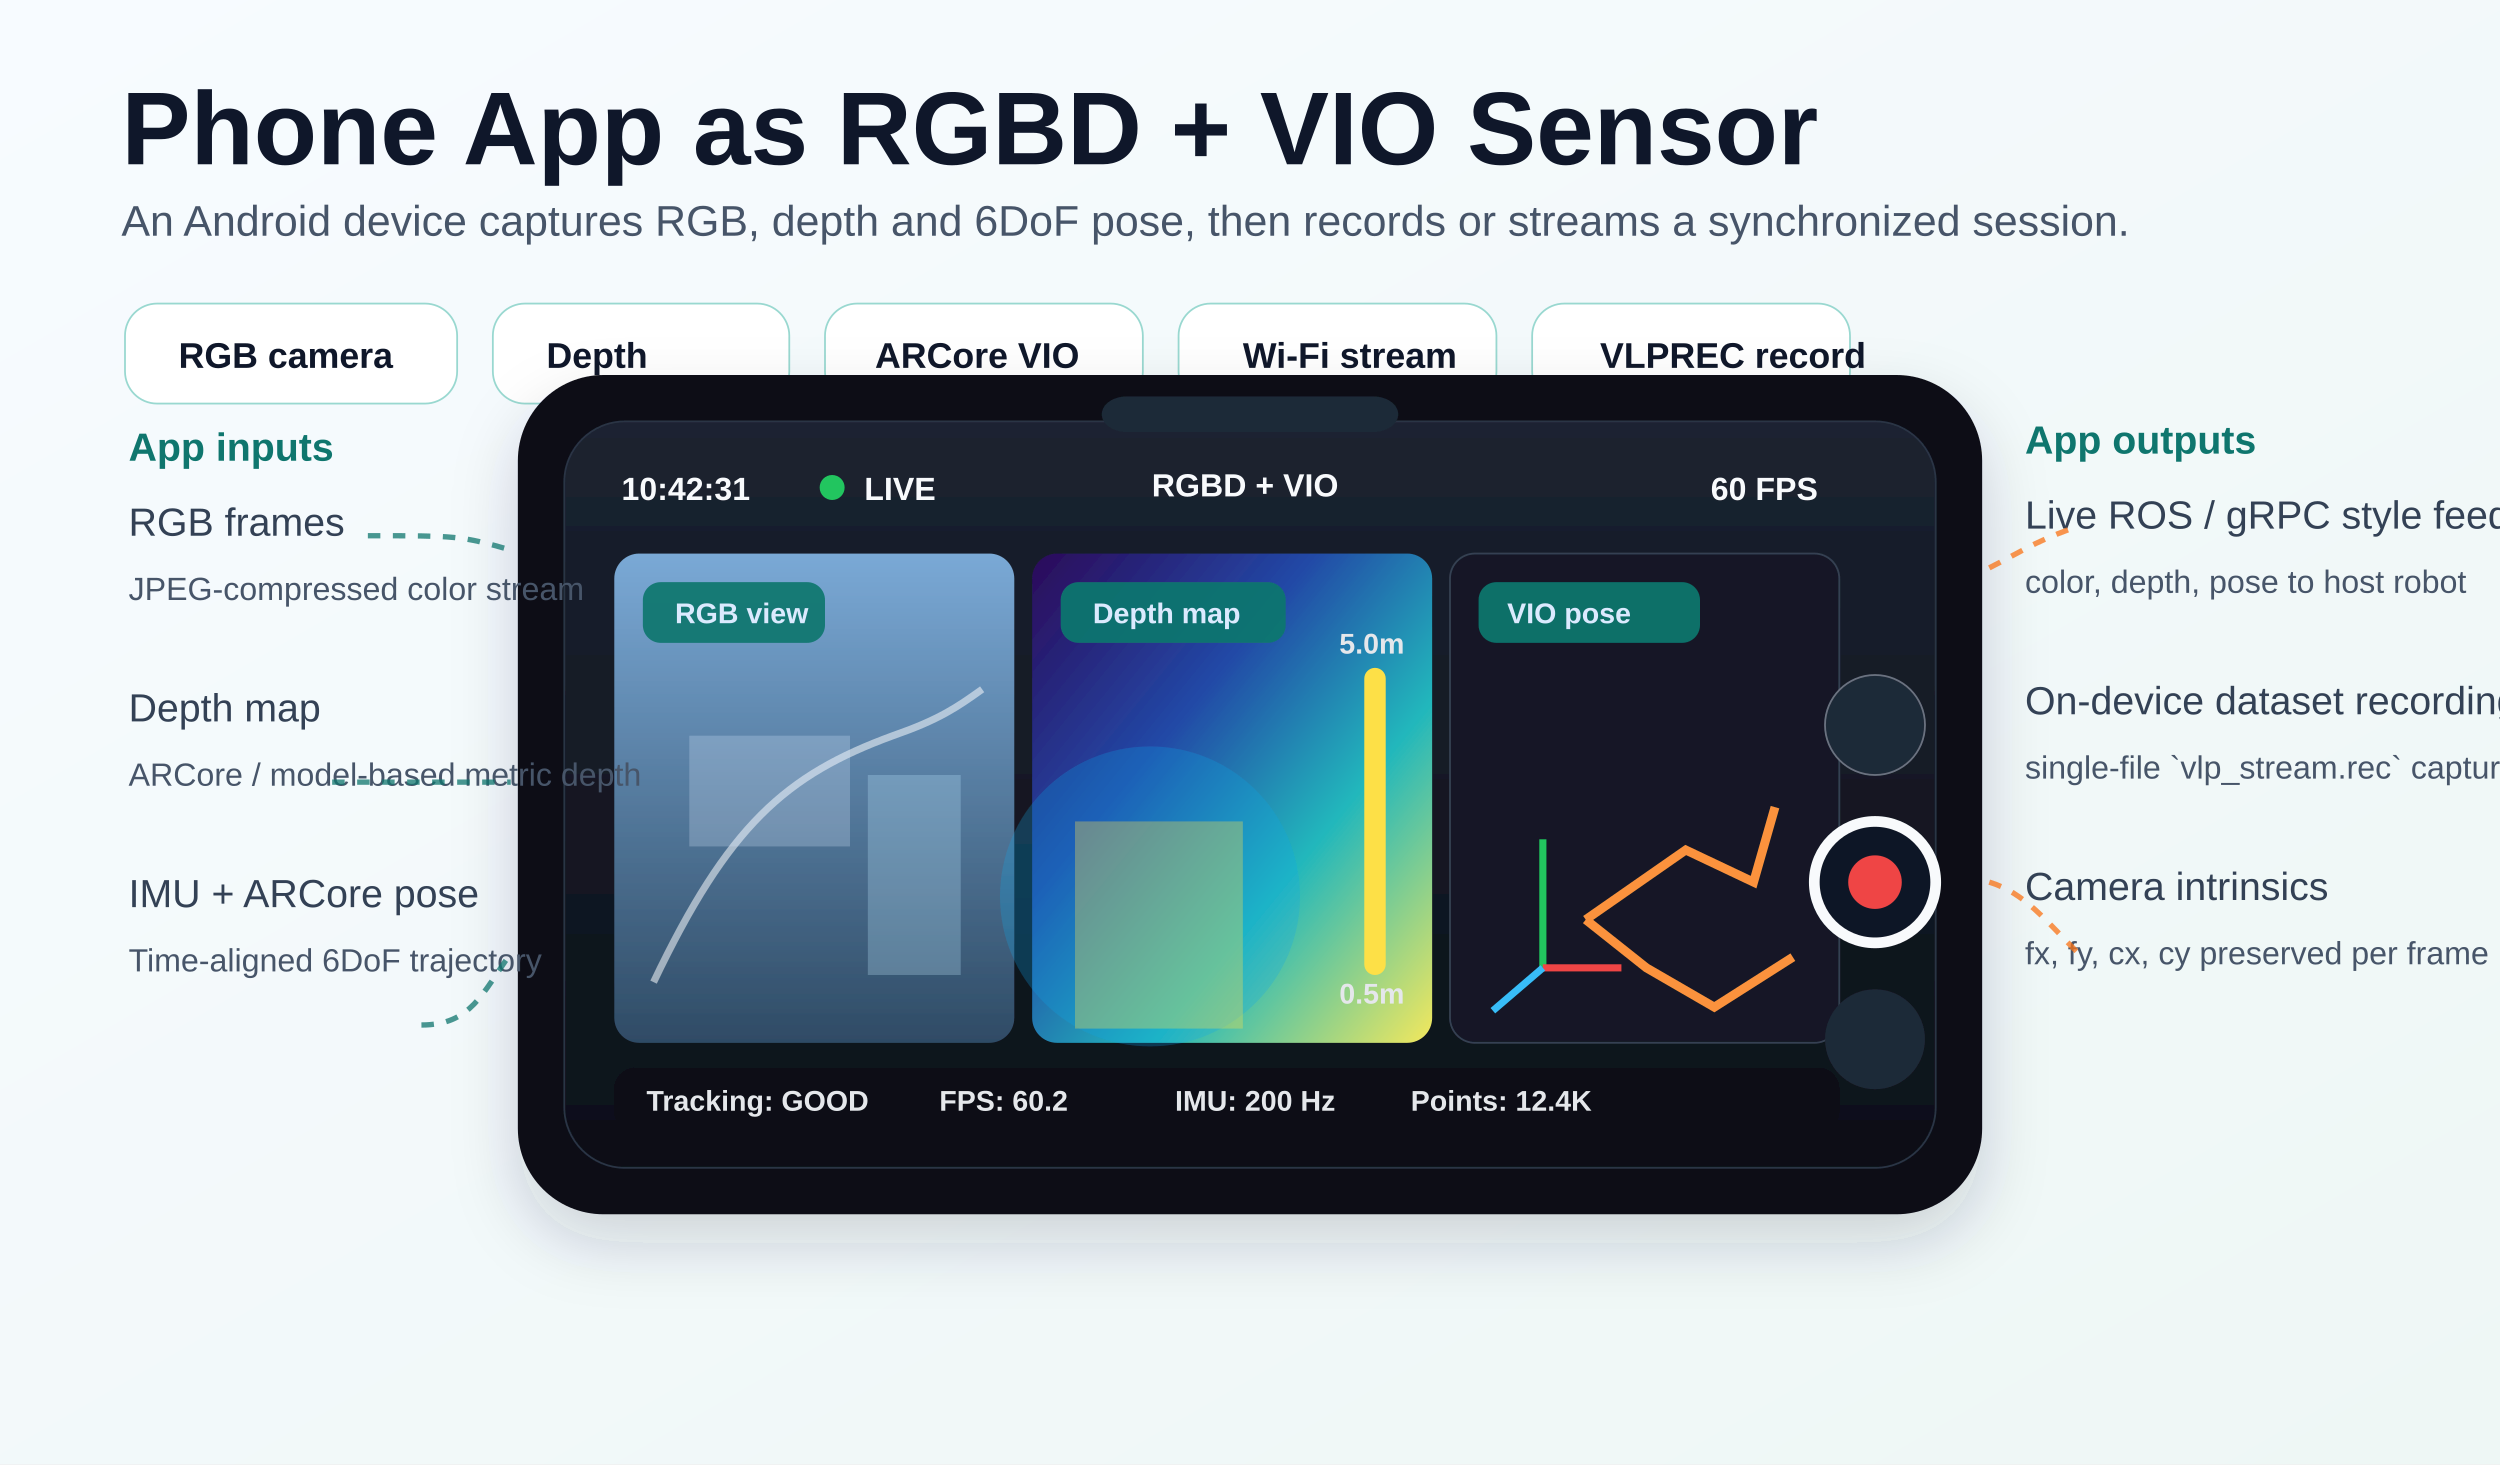
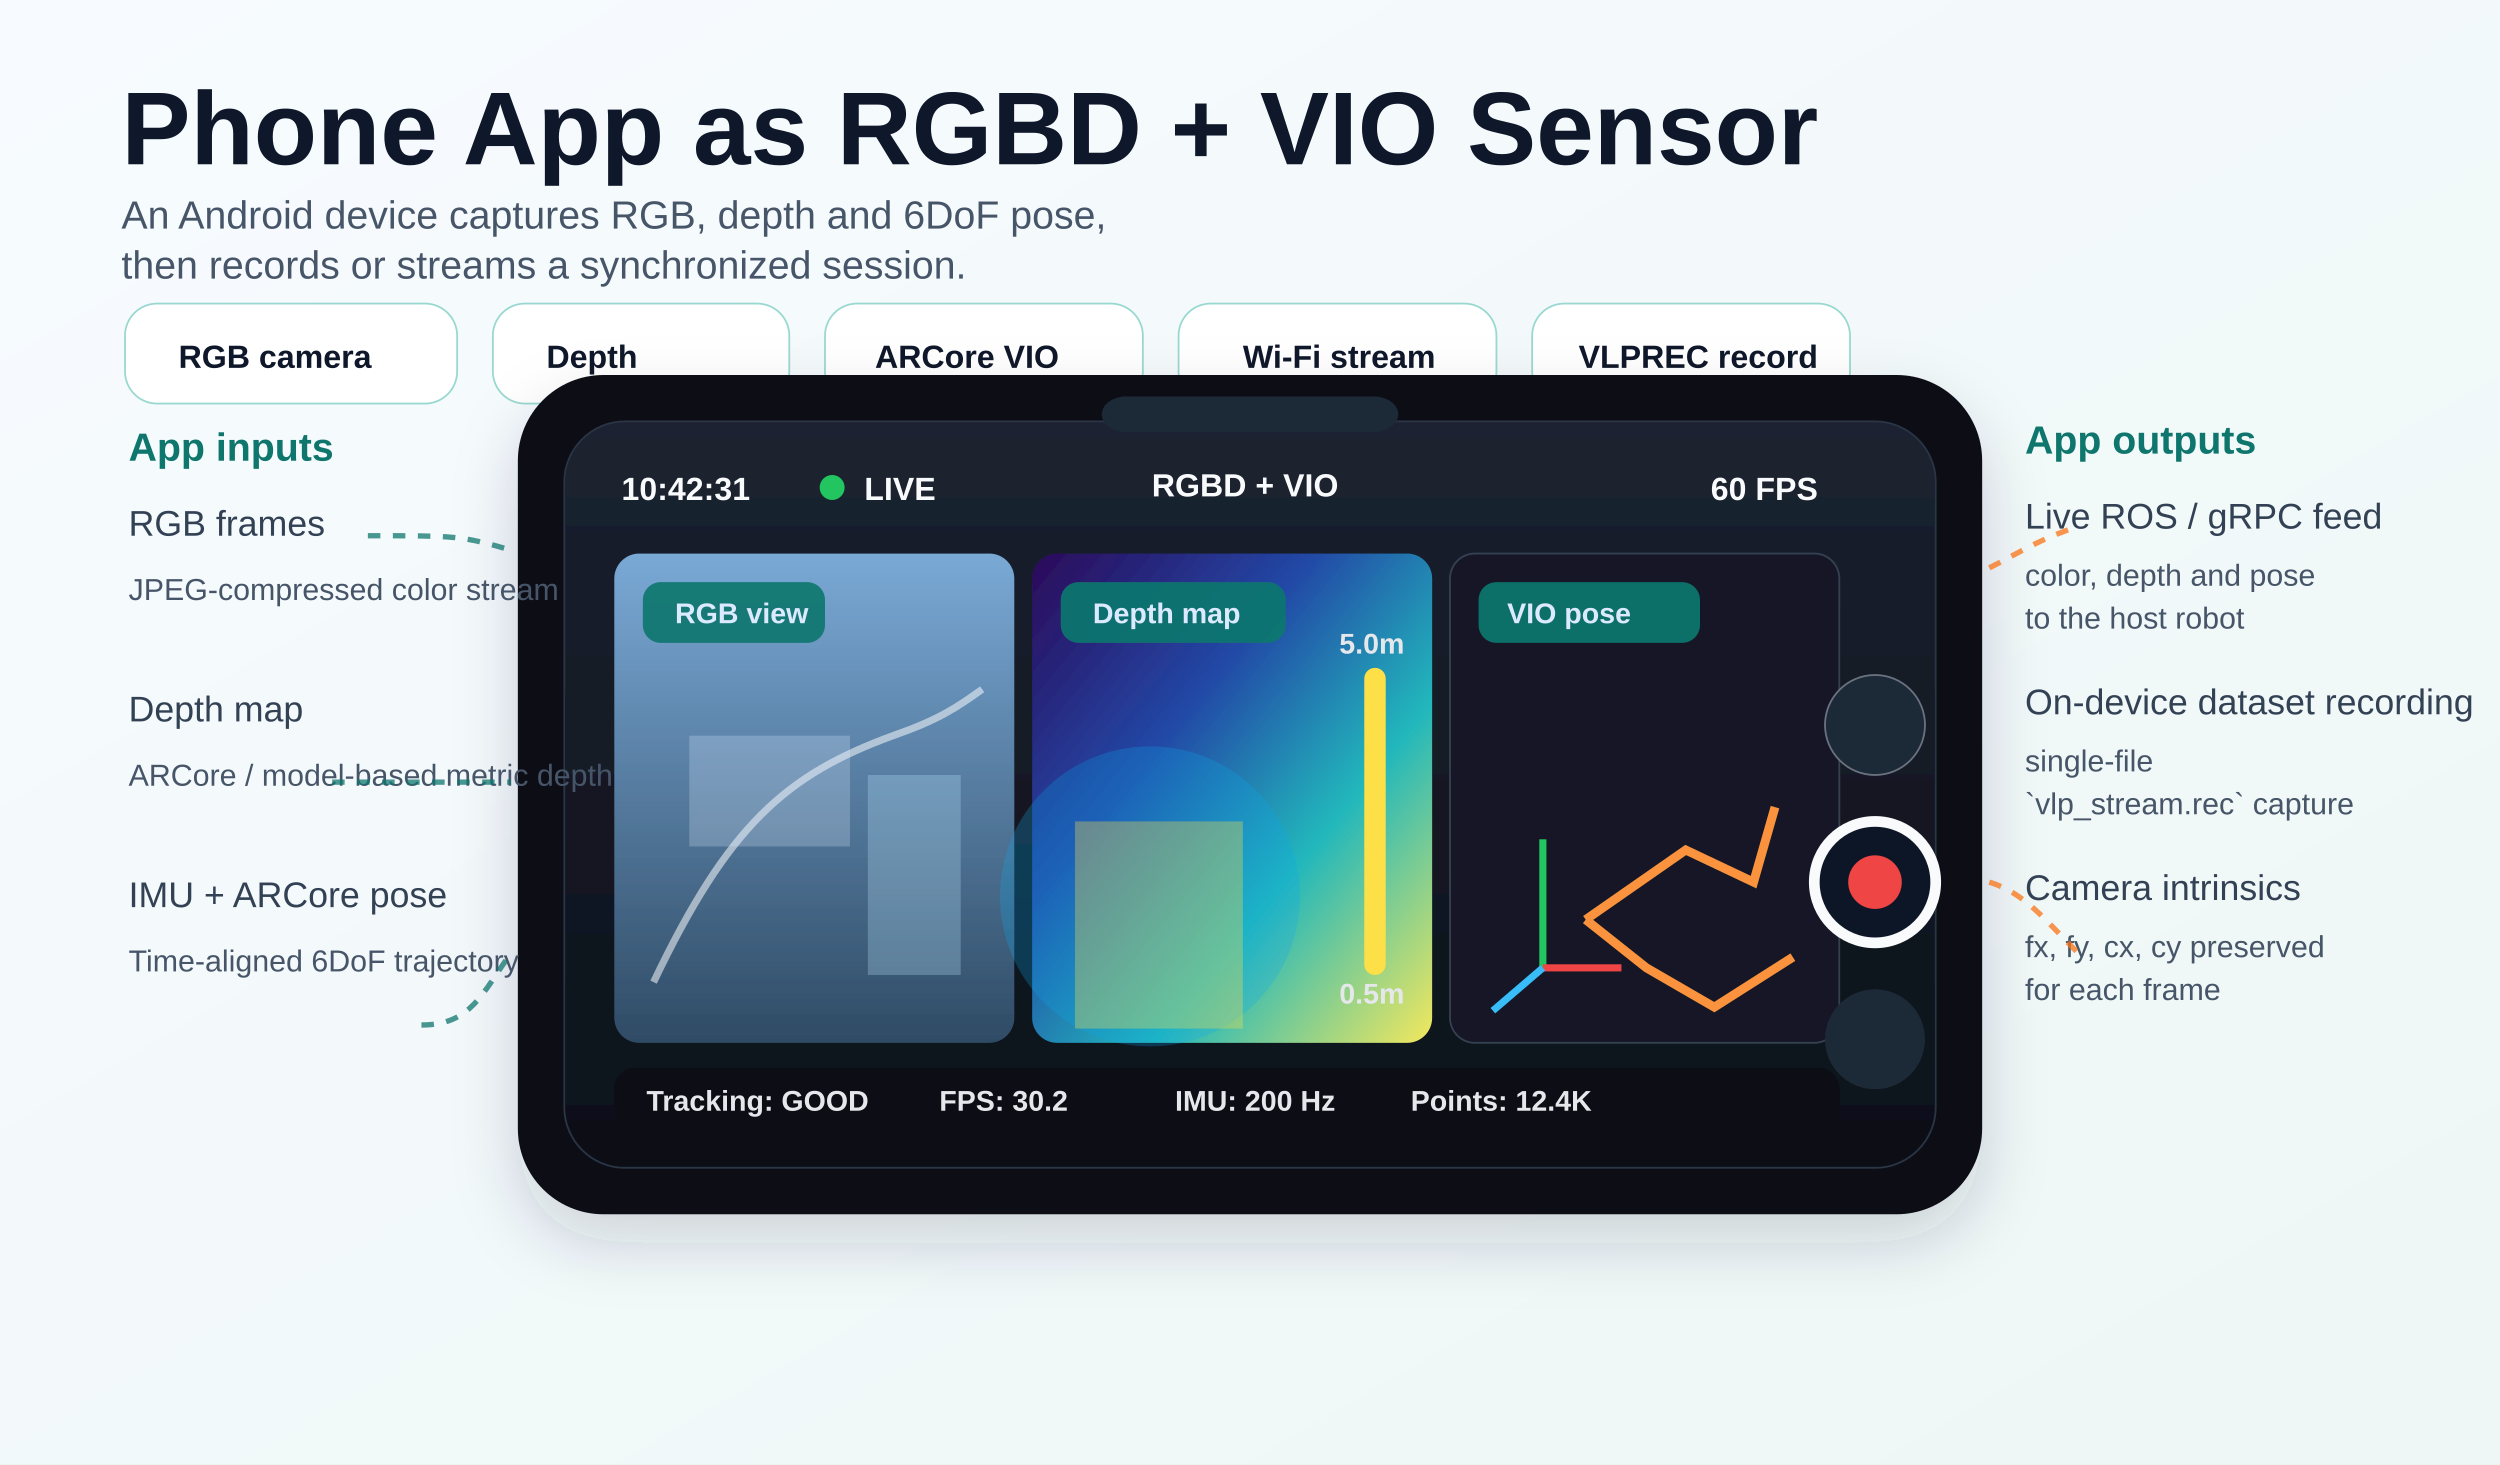
<svg xmlns="http://www.w3.org/2000/svg" width="1400" height="820" viewBox="0 0 1400 820">
  <defs>
    <linearGradient id="bg" x1="0" y1="0" x2="1" y2="1">
      <stop offset="0%" stop-color="#f7fbff" />
      <stop offset="100%" stop-color="#eef7f5" />
    </linearGradient>
    <linearGradient id="phoneGlass" x1="0" y1="0" x2="0" y2="1">
      <stop offset="0%" stop-color="#1b2230" />
      <stop offset="100%" stop-color="#0c1018" />
    </linearGradient>
    <linearGradient id="rgbPanel" x1="0" y1="0" x2="0" y2="1">
      <stop offset="0%" stop-color="#7aa9d6" />
      <stop offset="100%" stop-color="#2f4b65" />
    </linearGradient>
    <linearGradient id="depthPanel" x1="0" y1="0" x2="1" y2="1">
      <stop offset="0%" stop-color="#2b0a59" />
      <stop offset="35%" stop-color="#2348a6" />
      <stop offset="65%" stop-color="#21b7bc" />
      <stop offset="100%" stop-color="#f3e85d" />
    </linearGradient>
    <filter id="shadow" x="-20%" y="-20%" width="140%" height="140%">
      <feDropShadow dx="0" dy="16" stdDeviation="18" flood-color="#22324a" flood-opacity="0.18" />
    </filter>
    <style>
      .title { font: 700 58px 'Arial', sans-serif; fill: #0f172a; }
-       .subtitle { font: 400 24px 'Arial', sans-serif; fill: #475569; }
+       .subtitle { font: 400 22px 'Arial', sans-serif; fill: #475569; }
      .label { font: 700 22px 'Arial', sans-serif; fill: #0f766e; }
-       .body { font: 400 22px 'Arial', sans-serif; fill: #334155; }
-       .small { font: 400 18px 'Arial', sans-serif; fill: #475569; }
-       .chip { font: 700 20px 'Arial', sans-serif; fill: #0f172a; }
+       .body { font: 400 20px 'Arial', sans-serif; fill: #334155; }
+       .small { font: 400 17px 'Arial', sans-serif; fill: #475569; }
+       .chip { font: 700 18px 'Arial', sans-serif; fill: #0f172a; }
      .screenTitle { font: 700 18px 'Arial', sans-serif; fill: #f8fafc; }
      .screenText { font: 700 16px 'Arial', sans-serif; fill: #dbeafe; }
      .screenMetric { font: 700 16px 'Arial', sans-serif; fill: #e5e7eb; }
    </style>
  </defs>
  <rect width="1400" height="820" fill="url(#bg)" />
  <text x="68" y="92" class="title">Phone App as RGBD + VIO Sensor</text>
-   <text x="68" y="132" class="subtitle">An Android device captures RGB, depth and 6DoF pose, then records or streams a synchronized session.</text>
+   <text x="68" y="128" class="subtitle">
+     <tspan x="68" dy="0">An Android device captures RGB, depth and 6DoF pose,</tspan>
+     <tspan x="68" dy="28">then records or streams a synchronized session.</tspan>
+   </text>
  <g transform="translate(70,170)">
    <rect x="0" y="0" rx="18" ry="18" width="186" height="56" fill="#ffffff" stroke="#99d8d0" />
    <text x="30" y="36" class="chip">RGB camera</text>
    <rect x="206" y="0" rx="18" ry="18" width="166" height="56" fill="#ffffff" stroke="#99d8d0" />
    <text x="236" y="36" class="chip">Depth</text>
    <rect x="392" y="0" rx="18" ry="18" width="178" height="56" fill="#ffffff" stroke="#99d8d0" />
    <text x="420" y="36" class="chip">ARCore VIO</text>
    <rect x="590" y="0" rx="18" ry="18" width="178" height="56" fill="#ffffff" stroke="#99d8d0" />
    <text x="626" y="36" class="chip">Wi-Fi stream</text>
    <rect x="788" y="0" rx="18" ry="18" width="178" height="56" fill="#ffffff" stroke="#99d8d0" />
-     <text x="826" y="36" class="chip">VLPREC record</text>
+     <text x="814" y="36" class="chip">VLPREC record</text>
  </g>
  <g transform="translate(290,210)" filter="url(#shadow)">
    <rect x="0" y="0" rx="48" ry="48" width="820" height="470" fill="#0b0f18" />
    <rect x="26" y="26" rx="34" ry="34" width="768" height="418" fill="url(#phoneGlass)" stroke="#2b3445" />
    <rect x="327" y="12" rx="14" ry="14" width="166" height="20" fill="#1f2937" />
    <text x="58" y="70" class="screenTitle">10:42:31</text>
    <circle cx="176" cy="63" r="7" fill="#22c55e" />
    <text x="194" y="70" class="screenTitle">LIVE</text>
    <text x="355" y="68" class="screenTitle">RGBD + VIO</text>
    <text x="668" y="70" class="screenTitle">60 FPS</text>
    <rect x="54" y="100" width="224" height="274" rx="14" fill="url(#rgbPanel)" />
    <rect x="288" y="100" width="224" height="274" rx="14" fill="url(#depthPanel)" />
    <rect x="522" y="100" width="218" height="274" rx="14" fill="#121826" stroke="#364152" />
    <rect x="70" y="116" width="102" height="34" rx="10" fill="#0f766e" opacity="0.92" />
    <text x="88" y="139" class="screenText">RGB view</text>
    <rect x="304" y="116" width="126" height="34" rx="10" fill="#0f766e" opacity="0.92" />
    <text x="322" y="139" class="screenText">Depth map</text>
    <rect x="538" y="116" width="124" height="34" rx="10" fill="#0f766e" opacity="0.92" />
    <text x="554" y="139" class="screenText">VIO pose</text>
    <path d="M76 340 C118 252 150 224 210 202 C236 193 246 186 260 176" stroke="#f8fafc" stroke-width="4" fill="none" opacity="0.55" />
    <rect x="96" y="202" width="90" height="62" fill="#dbeafe" opacity="0.25" />
    <rect x="196" y="224" width="52" height="112" fill="#bae6fd" opacity="0.28" />
    <circle cx="354" cy="292" r="84" fill="#0ea5e9" opacity="0.26" />
    <rect x="312" y="250" width="94" height="116" fill="#fde047" opacity="0.33" />
    <rect x="474" y="164" width="12" height="172" rx="6" fill="#fde047" />
    <text x="460" y="156" class="screenMetric">5.0m</text>
    <text x="460" y="352" class="screenMetric">0.5m</text>
    <path d="M598 305 L654 266 L692 284 L704 242" stroke="#fb923c" stroke-width="5" fill="none" />
    <path d="M598 305 L632 332 L670 354 L714 326" stroke="#fb923c" stroke-width="5" fill="none" />
    <line x1="574" y1="332" x2="574" y2="260" stroke="#22c55e" stroke-width="4" />
    <line x1="574" y1="332" x2="618" y2="332" stroke="#ef4444" stroke-width="4" />
    <line x1="574" y1="332" x2="546" y2="356" stroke="#38bdf8" stroke-width="4" />
    <rect x="54" y="388" width="686" height="36" rx="12" fill="#090d14" />
    <text x="72" y="412" class="screenMetric">Tracking: GOOD</text>
-     <text x="236" y="412" class="screenMetric">FPS: 60.2</text>
+     <text x="236" y="412" class="screenMetric">FPS: 30.2</text>
    <text x="368" y="412" class="screenMetric">IMU: 200 Hz</text>
    <text x="500" y="412" class="screenMetric">Points: 12.4K</text>
    <circle cx="760" cy="196" r="28" fill="#1f2937" stroke="#6b7280" />
    <circle cx="760" cy="284" r="34" fill="#111827" stroke="#f8fafc" stroke-width="6" />
    <circle cx="760" cy="284" r="15" fill="#ef4444" />
    <circle cx="760" cy="372" r="28" fill="#1f2937" />
  </g>
  <g transform="translate(72,258)">
    <text x="0" y="0" class="label">App inputs</text>
    <text x="0" y="42" class="body">RGB frames</text>
    <text x="0" y="78" class="small">JPEG-compressed color stream</text>
    <text x="0" y="146" class="body">Depth map</text>
    <text x="0" y="182" class="small">ARCore / model-based metric depth</text>
    <text x="0" y="250" class="body">IMU + ARCore pose</text>
    <text x="0" y="286" class="small">Time-aligned 6DoF trajectory</text>
  </g>
  <g transform="translate(1134,254)">
    <text x="0" y="0" class="label">App outputs</text>
-     <text x="0" y="42" class="body">Live ROS / gRPC style feed</text>
-     <text x="0" y="78" class="small">color, depth, pose to host robot</text>
+     <text x="0" y="42" class="body">Live ROS / gRPC feed</text>
+     <text x="0" y="74" class="small">color, depth and pose</text>
+     <text x="0" y="98" class="small">to the host robot</text>
    <text x="0" y="146" class="body">On-device dataset recording</text>
-     <text x="0" y="182" class="small">single-file `vlp_stream.rec` capture</text>
+     <text x="0" y="178" class="small">single-file</text>
+     <text x="0" y="202" class="small">`vlp_stream.rec` capture</text>
    <text x="0" y="250" class="body">Camera intrinsics</text>
-     <text x="0" y="286" class="small">fx, fy, cx, cy preserved per frame</text>
+     <text x="0" y="282" class="small">fx, fy, cx, cy preserved</text>
+     <text x="0" y="306" class="small">for each frame</text>
  </g>
  <g stroke="#0f766e" stroke-width="3" fill="none" stroke-dasharray="7 7" opacity="0.75">
    <path d="M206 300 C256 300 258 300 286 308" />
    <path d="M186 438 C250 438 254 438 286 438" />
    <path d="M236 574 C264 574 270 556 286 534" />
  </g>
  <g stroke="#f97316" stroke-width="3" fill="none" stroke-dasharray="7 7" opacity="0.75">
    <path d="M1114 318 C1130 310 1138 304 1160 296" />
    <path d="M1114 494 C1134 500 1146 516 1164 534" />
  </g>
</svg>
